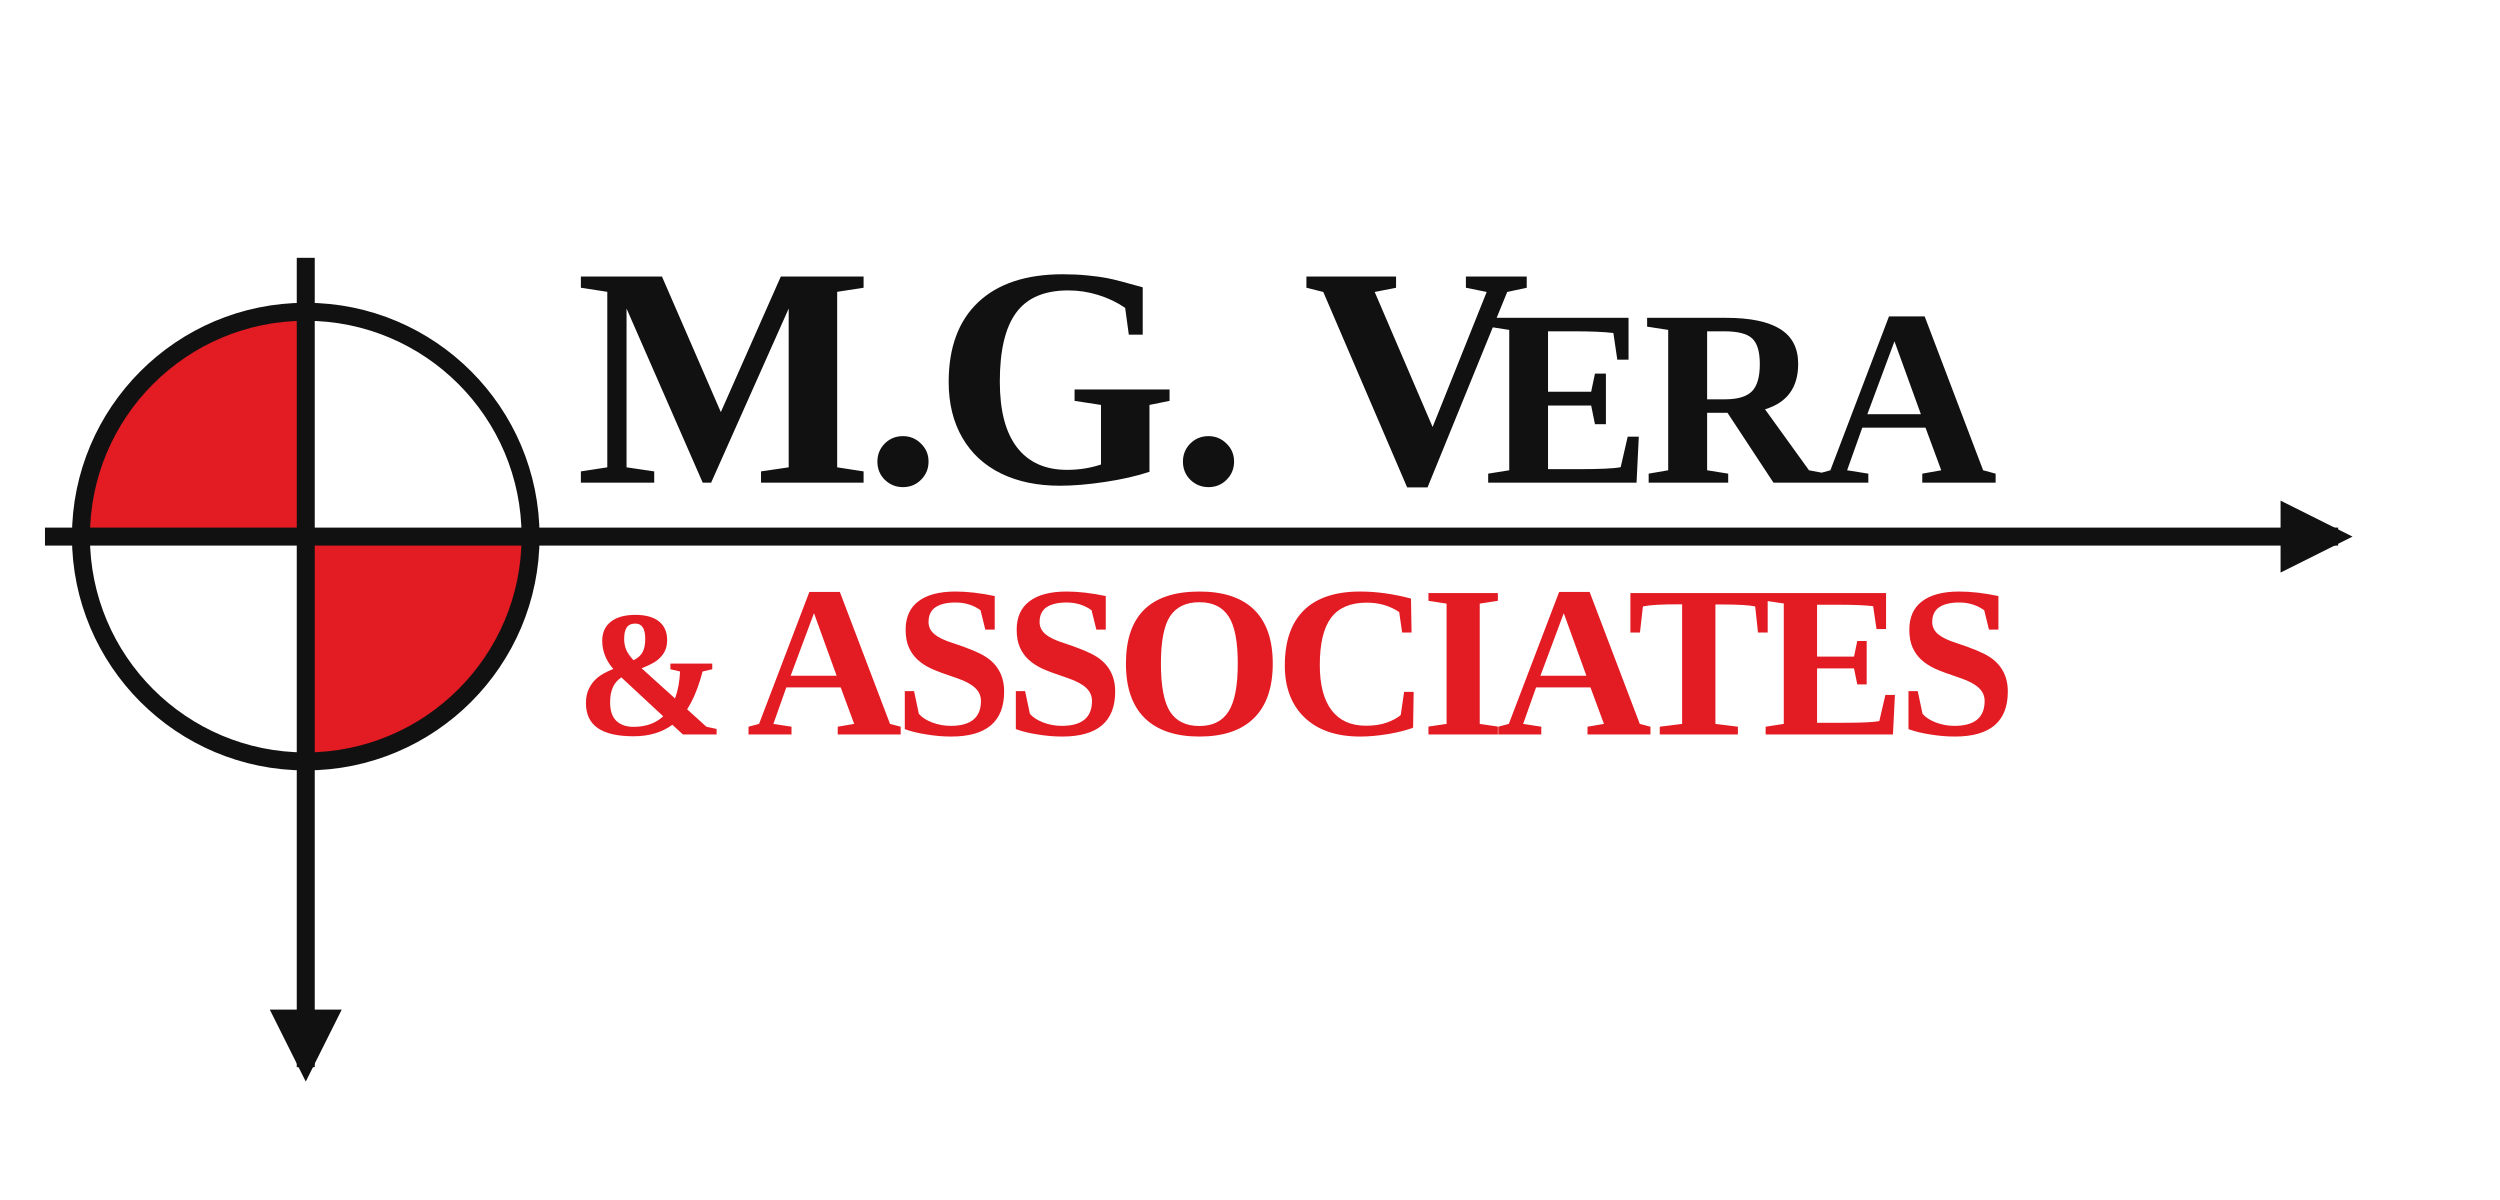
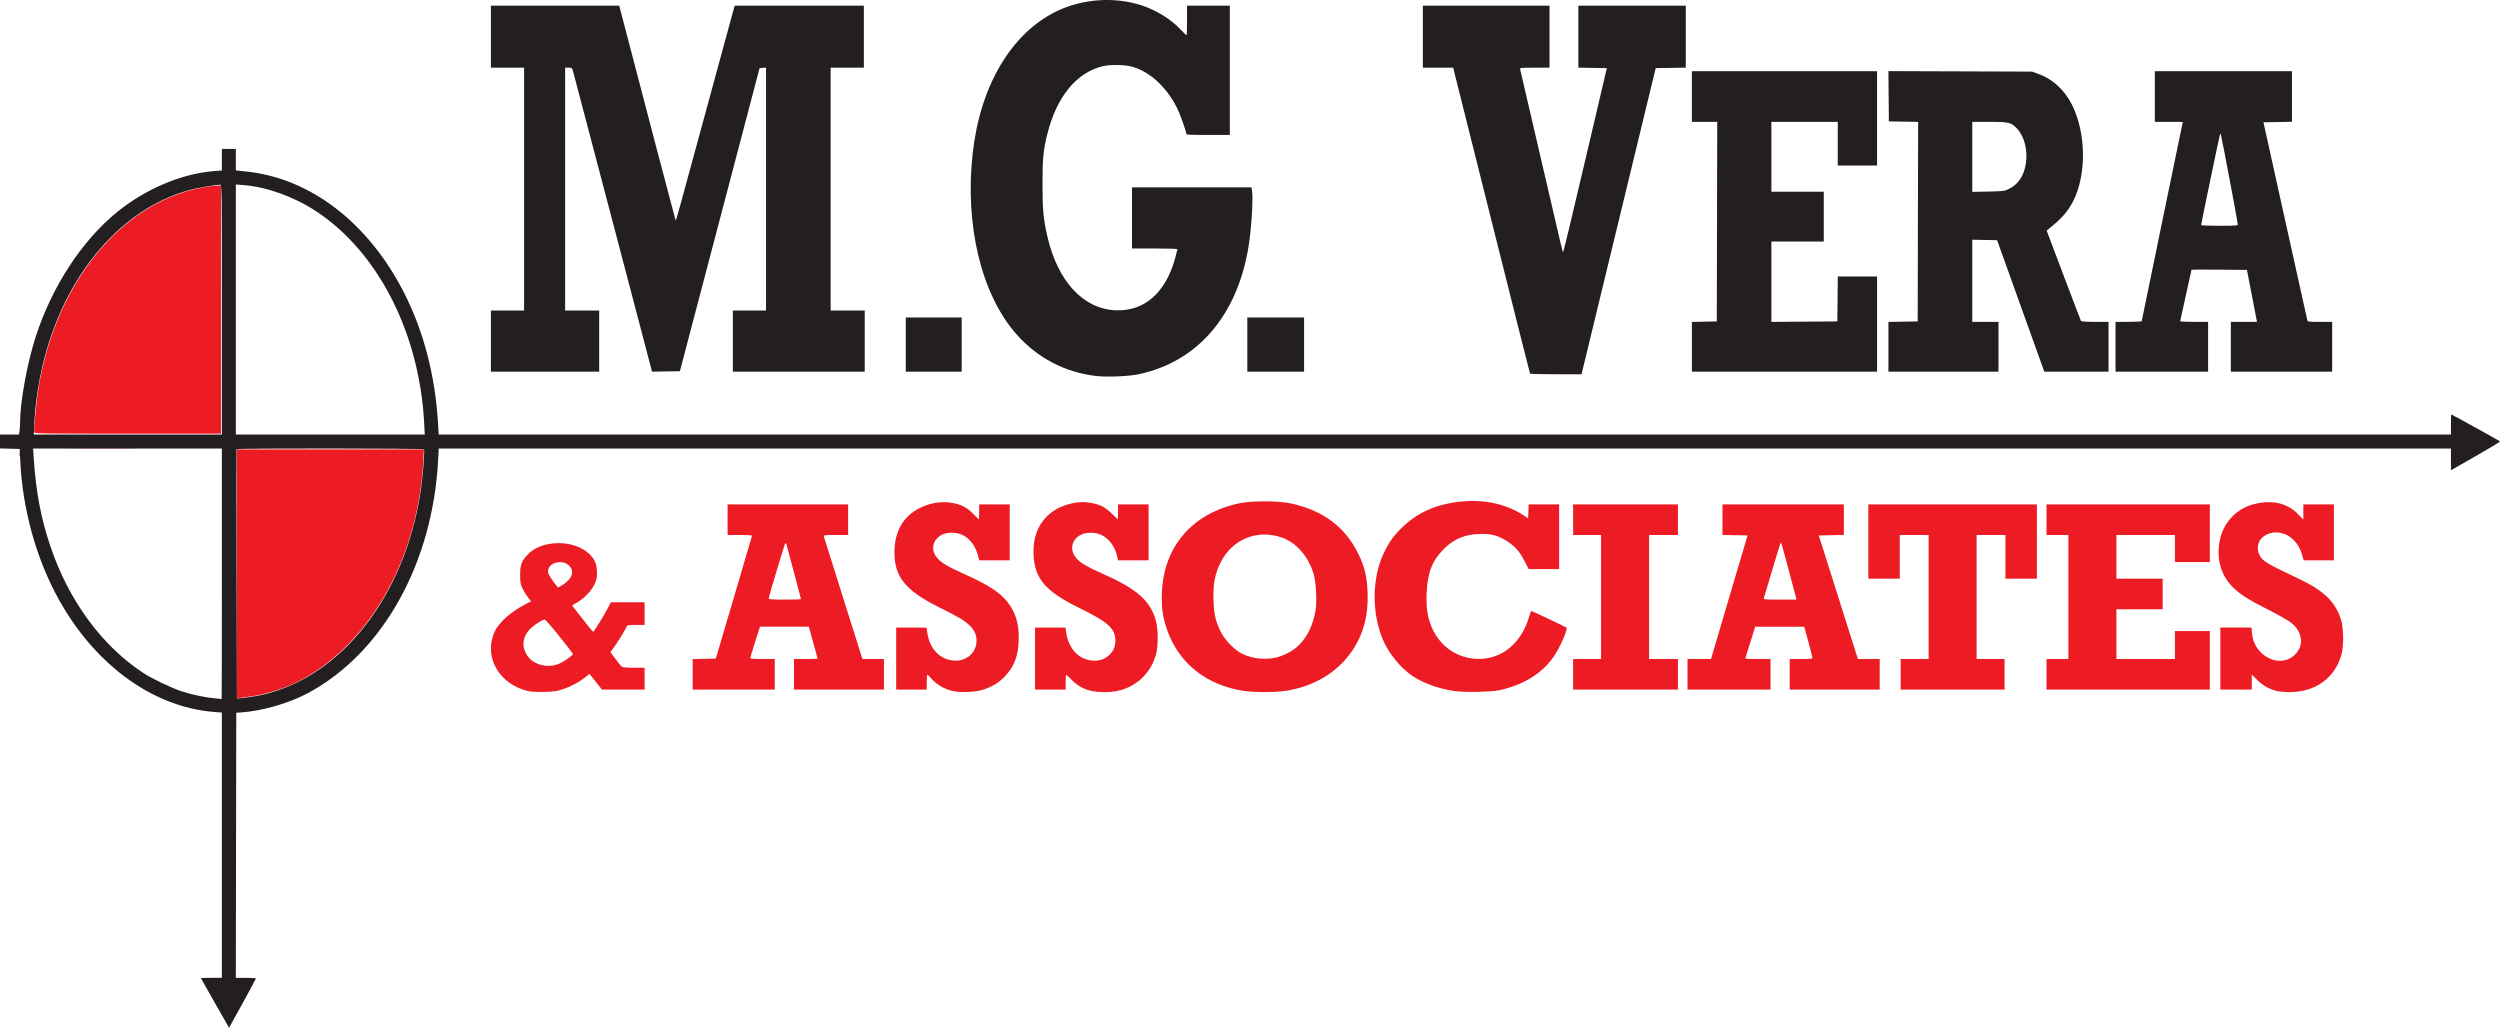
- <svg xmlns="http://www.w3.org/2000/svg" width="221" height="106" viewBox="0 0 278 106" role="img" aria-label="M.G. VERA ASSOCIATES logo">
-   <defs>
-     <marker id="arrowBlack" viewBox="0 0 10 10" refX="8" refY="5" markerWidth="4" markerHeight="5" orient="auto">
-       <path d="M 0 0 L 10 5 L 0 10 Z" fill="#111" />
-     </marker>
-   </defs>
-   <rect x="0" y="0" width="221" height="106" fill="none" />
-   <path d="M34 46 L34 21 A25 25 0 0 0 9 46 Z" fill="#e31b23" />
-   <path d="M34 46 L59 46 A25 25 0 0 1 34 71 Z" fill="#e31b23" />
-   <circle cx="34" cy="46" r="25" fill="none" stroke="#111" stroke-width="2" />
-   <line x1="34" y1="15" x2="34" y2="105" stroke="#111" stroke-width="2" marker-end="url(#arrowBlack)" />
-   <line x1="5" y1="46" x2="260" y2="46" stroke="#111" stroke-width="2" marker-end="url(#arrowBlack)" />
-   <text x="64" y="40" font-family="Georgia, 'Times New Roman', serif" font-size="35" font-weight="700" fill="#111" letter-spacing="-1">
-     M.G. V
-   </text>
-   <text x="165" y="40" font-family="Georgia, 'Times New Roman', serif" font-size="28" font-weight="700" fill="#111" letter-spacing="-1">
-     ERA
-   </text>
-   <text x="64" y="68" font-family="Georgia, 'Times New Roman', serif" font-size="20" font-weight="700" fill="#e31b23" letter-spacing="0">
-     &amp;
-   </text>
-   <text x="83" y="68" font-family="Georgia, 'Times New Roman', serif" font-size="24" font-weight="700" fill="#e31b23" letter-spacing="-1">
-     ASSOCIATES
-   </text>
+ <svg xmlns="http://www.w3.org/2000/svg" width="757.282mm" height="311.325mm" viewBox="0 0 757.282 311.325" version="1.1" id="svg6815" xml:space="preserve">
+   <defs id="defs6812" />
+   <g id="layer1" transform="translate(275.0358,-9.148793)">
+     <g id="g6831" transform="translate(-3.806939,6.019934)">
+       <path style="fill:#ed1c24;fill-opacity:1;stroke-width:0.265" d="m -199.527,176.952 v -37.698 h 28.351 28.351 l -0.171,3.373 c -1.361,26.779 -13.698,51.133 -32.209,63.579 -7.103,4.776 -14.114,7.299 -23.065,8.302 l -1.257,0.141 z m 87.992,35.449 c -7.767,-1.959 -12.408,-8.883 -10.602,-15.817 0.592,-2.273 1.351,-3.561 3.265,-5.544 1.705,-1.767 4.407,-3.685 7.118,-5.054 l 1.385,-0.7 -0.963,-1.254 c -0.53,-0.69 -1.272,-1.909 -1.65,-2.709 -0.597,-1.264 -0.687,-1.803 -0.687,-4.101 0,-3.044 0.428,-4.172 2.343,-6.174 4.286,-4.481 14.058,-4.537 18.618,-0.106 1.672,1.625 2.311,3.175 2.317,5.623 0.005,1.719 -0.112,2.229 -0.859,3.746 -0.967,1.964 -3.104,4.137 -5.339,5.427 l -1.354,0.782 3.118,3.999 c 1.715,2.2 3.181,4.007 3.258,4.015 0.199,0.023 3.266,-4.933 4.417,-7.136 l 0.963,-1.844 h 5.111 5.111 v 3.44 3.44 h -2.618 c -2.249,0 -2.643,0.065 -2.795,0.463 -0.3,0.782 -2.819,4.88 -3.912,6.366 l -1.034,1.405 1.51,2.035 c 0.83,1.119 1.696,2.183 1.923,2.365 0.28,0.224 1.461,0.331 3.67,0.331 h 3.257 v 3.307 3.307 h -6.459 -6.459 l -1.893,-2.374 -1.893,-2.374 -1.331,1.052 c -1.879,1.486 -4.242,2.749 -6.704,3.586 -1.806,0.613 -2.642,0.732 -5.689,0.806 -2.547,0.062 -4.022,-0.027 -5.142,-0.309 z m 10.169,-8.446 c 1.454,-0.733 3.705,-2.398 3.704,-2.74 -2.54e-4,-0.099 -1.859,-2.502 -4.129,-5.34 -2.808,-3.509 -4.268,-5.131 -4.564,-5.072 -0.771,0.155 -2.751,1.419 -3.946,2.521 -2.65,2.443 -3.097,5.536 -1.21,8.386 1.977,2.987 6.632,4.017 10.146,2.245 z m 0.544,-23.644 c 2.8,-1.779 3.647,-3.876 2.24,-5.548 -0.898,-1.067 -1.996,-1.47 -3.593,-1.316 -2.15,0.207 -3.516,1.878 -2.886,3.533 0.3,0.788 2.64,4.078 2.901,4.078 0.089,0 0.691,-0.336 1.338,-0.747 z m 117.704,32.029 c -2.251,-0.61 -4.529,-1.986 -5.9,-3.567 -0.6,-0.691 -1.18,-1.257 -1.289,-1.257 -0.109,-7e-5 -0.198,1.012 -0.198,2.249 v 2.249 H 4.864 0.234 v -9.393 -9.393 h 4.591 4.591 l 0.314,1.901 c 0.775,4.692 3.831,7.793 7.976,8.092 3.872,0.279 6.879,-2.385 6.863,-6.081 -0.008,-1.84 -0.682,-3.241 -2.271,-4.72 -1.58,-1.47 -3.121,-2.376 -9.101,-5.35 -10.134,-5.041 -13.502,-9.193 -13.49,-16.634 0.01,-6.353 2.647,-10.932 7.752,-13.461 3.684,-1.825 7.706,-2.224 11.396,-1.131 1.934,0.573 3.338,1.467 4.907,3.127 0.754,0.797 1.423,1.449 1.488,1.449 0.065,0 0.117,-1.012 0.117,-2.249 v -2.249 h 4.63 4.63 v 8.467 8.467 h -4.62 -4.62 l -0.279,-1.124 c -0.742,-2.986 -2.428,-5.357 -4.612,-6.483 -1.829,-0.943 -4.775,-1.005 -6.415,-0.134 -2.921,1.55 -3.503,4.659 -1.336,7.13 1.253,1.428 3.079,2.495 8.31,4.855 7.244,3.268 10.669,5.512 12.976,8.502 2.366,3.067 3.362,6.301 3.327,10.803 -0.04,5.119 -1.217,8.424 -4.092,11.499 -1.763,1.885 -3.684,3.103 -6.354,4.027 -2.637,0.913 -7.448,1.11 -10.032,0.41 z m 42.09,-0.012 c -2.234,-0.584 -4.039,-1.658 -5.721,-3.404 -0.745,-0.774 -1.43,-1.407 -1.521,-1.407 -0.092,0 -0.166,1.012 -0.166,2.249 v 2.249 H 46.933 42.302 v -9.393 -9.393 h 4.614 4.614 l 0.17,1.257 c 0.677,5.008 3.682,8.354 7.841,8.731 2.01,0.182 3.638,-0.296 5.011,-1.471 1.406,-1.203 2.08,-2.677 2.08,-4.548 0,-3.679 -2.196,-5.657 -11.101,-10.004 -10.027,-4.894 -13.397,-8.846 -13.691,-16.058 -0.2,-4.898 1.132,-8.682 4.103,-11.653 3.002,-3.002 8.24,-4.73 12.521,-4.131 3.295,0.461 4.863,1.193 6.972,3.257 1.018,0.996 1.885,1.811 1.926,1.811 0.041,0 0.075,-1.012 0.075,-2.249 v -2.249 h 4.63 4.63 v 8.467 8.467 h -4.625 -4.625 l -0.156,-0.728 c -0.704,-3.292 -2.306,-5.615 -4.749,-6.888 -1.779,-0.927 -4.735,-0.981 -6.391,-0.117 -2.925,1.527 -3.471,4.745 -1.226,7.23 1.211,1.341 3.076,2.429 7.662,4.472 10.77,4.798 14.674,8.27 16.387,14.572 0.627,2.307 0.637,7.411 0.018,9.768 -1.517,5.785 -5.936,10.022 -11.736,11.25 -2.405,0.51 -6.15,0.469 -8.285,-0.089 z m 46.434,0.063 c -11.413,-1.752 -19.834,-8.596 -23.252,-18.898 -1.247,-3.758 -1.588,-6.401 -1.415,-10.948 0.529,-13.861 9.207,-23.906 23.264,-26.929 3.914,-0.842 11.802,-0.841 15.752,0.001 9.601,2.048 16.396,7.056 20.334,14.989 2.056,4.141 2.787,7.158 2.948,12.171 0.254,7.897 -1.807,14.274 -6.378,19.738 -4.375,5.23 -10.993,8.766 -18.489,9.879 -3.384,0.502 -9.478,0.5 -12.765,-0.004 z m 11.276,-10.494 c 3.496,-1.279 5.623,-2.924 7.6,-5.88 1.4,-2.094 2.472,-4.946 2.974,-7.915 0.459,-2.715 0.172,-8.543 -0.543,-11.009 -1.543,-5.325 -5.226,-9.579 -9.633,-11.128 -7.434,-2.613 -15.066,0.489 -18.579,7.552 -1.751,3.52 -2.316,6.558 -2.14,11.509 0.155,4.352 0.611,6.308 2.224,9.525 1.174,2.342 3.966,5.293 6.078,6.424 3.502,1.876 8.386,2.25 12.02,0.922 z m 52.25,10.51 c -4.731,-0.769 -9.349,-2.485 -12.474,-4.635 -3.579,-2.463 -7.124,-6.864 -8.832,-10.966 -3.423,-8.223 -3.268,-18.732 0.39,-26.316 1.569,-3.254 3.018,-5.25 5.577,-7.688 3.555,-3.387 7.502,-5.577 12.191,-6.766 9.145,-2.32 18.16,-1.111 24.686,3.311 l 1.191,0.807 0.077,-2.115 0.077,-2.115 h 4.619 4.62 v 9.79 9.79 h -4.618 -4.618 l -1.221,-2.365 c -1.496,-2.896 -2.783,-4.394 -5.099,-5.932 -2.621,-1.741 -4.645,-2.345 -7.86,-2.345 -4.86,8e-4 -8.325,1.372 -11.513,4.555 -3.543,3.538 -4.997,7.309 -5.215,13.523 -0.156,4.434 0.242,7.059 1.537,10.158 2.939,7.031 10.109,10.838 17.473,9.277 5.662,-1.2 10.14,-5.831 12.035,-12.446 0.272,-0.949 0.579,-1.726 0.683,-1.726 0.239,0 10.326,4.782 10.615,5.032 0.51,0.442 -1.856,5.888 -3.791,8.727 -3.434,5.037 -9.073,8.572 -16.266,10.198 -2.664,0.602 -11.175,0.751 -14.261,0.249 z m 249.436,0.025 c -2.239,-0.543 -4.207,-1.671 -5.903,-3.383 l -1.597,-1.612 v 2.288 2.288 h -4.763 -4.763 v -9.393 -9.393 h 4.726 4.726 l 0.139,1.734 c 0.537,6.687 8.052,10.725 12.644,6.794 3.218,-2.754 2.875,-7.085 -0.792,-10.002 -0.807,-0.642 -3.968,-2.437 -7.024,-3.988 -6.354,-3.225 -8.675,-4.726 -10.917,-7.061 -3.479,-3.623 -4.774,-8.636 -3.633,-14.068 1.119,-5.33 5.108,-9.498 10.339,-10.804 5.523,-1.379 10.038,-0.343 13.362,3.065 l 1.566,1.605 v -2.29 -2.29 h 4.63 4.63 v 8.467 8.467 h -4.577 -4.577 l -0.575,-1.954 c -1.567,-5.326 -6.818,-8.003 -11.046,-5.631 -2.09,1.172 -2.863,3.687 -1.812,5.9 0.895,1.886 2.173,2.661 12.118,7.354 7.405,3.494 10.957,6.96 12.629,12.323 0.801,2.568 0.86,7.872 0.118,10.583 -1.948,7.119 -7.96,11.41 -15.904,11.35 -1.31,-0.01 -2.995,-0.167 -3.744,-0.349 z m -479.782,-5.041 v -4.623 l 3.502,-0.074 3.502,-0.074 5.488,-18.521 c 3.019,-10.186 5.491,-18.61 5.494,-18.719 0.003,-0.109 -1.662,-0.198 -3.699,-0.198 h -3.704 v -4.63 -4.63 h 18.256 18.256 v 4.63 4.63 h -3.735 c -3.427,0 -3.725,0.038 -3.613,0.463 0.067,0.255 2.724,8.708 5.905,18.785 l 5.783,18.322 h 3.254 3.254 v 4.63 4.63 H -17.097 -30.723 v -4.63 -4.63 h 3.572 c 1.965,0 3.572,-0.06 3.572,-0.134 0,-0.117 -1.096,-4.111 -2.269,-8.267 l -0.392,-1.389 h -7.391 -7.391 l -1.465,4.588 c -0.806,2.523 -1.465,4.726 -1.465,4.895 0,0.218 1.072,0.307 3.704,0.307 h 3.704 v 4.63 4.63 H -48.979 -61.414 Z m 32.808,-22.8 c 0,-0.149 -4.022,-15.296 -4.405,-16.591 -0.08,-0.269 -0.241,-0.388 -0.358,-0.265 -0.223,0.236 -5.026,16.228 -5.026,16.735 0,0.202 1.506,0.292 4.895,0.292 2.692,0 4.895,-0.077 4.895,-0.171 z m 233.892,22.793 v -4.63 h 4.233 4.233 v -18.785 -18.785 h -4.233 -4.233 v -4.63 -4.63 h 15.875 15.875 v 4.63 4.63 h -4.366 -4.366 v 18.785 18.785 h 4.366 4.366 v 4.63 4.63 h -15.875 -15.875 z m 34.66,0 v -4.63 h 3.562 3.562 l 0.276,-0.992 c 0.152,-0.546 2.641,-8.969 5.53,-18.719 l 5.254,-17.727 -3.8,-0.073 -3.8,-0.073 v -4.623 -4.623 h 18.389 18.389 v 4.623 4.623 l -3.803,0.073 -3.803,0.073 4.687,14.817 c 2.578,8.149 5.245,16.573 5.928,18.719 l 1.241,3.903 h 3.3 3.3 v 4.63 4.63 H 284.528 270.902 v -4.63 -4.63 h 3.44 c 2.574,0 3.44,-0.083 3.443,-0.331 0.003,-0.182 -0.557,-2.385 -1.242,-4.895 l -1.245,-4.564 -7.424,5.3e-4 -7.424,5.3e-4 -1.427,4.563 c -0.785,2.51 -1.482,4.712 -1.55,4.894 -0.094,0.255 0.762,0.331 3.743,0.331 h 3.865 v 4.63 4.63 h -12.568 -12.568 v -4.63 z m 32.157,-25.863 c -0.476,-1.783 -1.498,-5.622 -2.271,-8.533 -1.455,-5.479 -1.492,-5.596 -1.704,-5.385 -0.07,0.07 -1.203,3.751 -2.518,8.18 -1.315,4.429 -2.456,8.261 -2.536,8.515 -0.135,0.43 0.214,0.463 4.874,0.463 h 5.02 z m 32.401,25.863 v -4.63 h 4.233 4.233 v -18.785 -18.785 h -4.366 -4.366 v 6.615 6.615 h -4.763 -4.763 V 167.168 155.923 h 25.532 25.532 v 11.245 11.245 h -4.763 -4.763 v -6.615 -6.615 h -4.366 -4.366 v 18.785 18.785 h 4.233 4.233 v 4.63 4.63 h -15.743 -15.743 z m 44.185,0 v -4.63 h 3.307 3.307 v -18.785 -18.785 h -3.307 -3.307 v -4.63 -4.63 h 24.739 24.739 v 8.731 8.731 h -5.292 -5.292 v -4.101 -4.101 h -8.864 -8.864 v 6.615 6.615 h 7.011 7.011 v 4.63 4.63 h -7.011 -7.011 v 7.541 7.541 h 8.864 8.864 v -4.233 -4.233 h 5.292 5.292 v 8.864 8.864 H 373.428 348.69 Z m -614.056,-66.543 c 0,-0.364 0.06,-0.513 0.133,-0.331 0.073,0.182 0.073,0.48 0,0.661 -0.073,0.182 -0.133,0.033 -0.133,-0.331 z m 15.899,-1.786 c 5.202,-0.04 13.715,-0.04 18.918,0 5.202,0.04 0.946,0.073 -9.459,0.073 -10.405,0 -14.661,-0.033 -9.459,-0.073 z m -11.442,-5.027 c 0.004,-1.706 0.636,-8.482 1.08,-11.576 4.481,-31.228 23.237,-55.95 46.941,-61.87 3.006,-0.751 5.949,-1.233 7.525,-1.233 h 1.074 v 37.571 37.571 h -28.31 c -26.786,0 -28.31,-0.025 -28.309,-0.463 z" id="path6839" />
+       <path style="fill:#231f20;fill-opacity:1;stroke-width:0.265" d="m -206.108,306.992 c -2.346,-4.104 -4.266,-7.507 -4.266,-7.563 0,-0.056 1.429,-0.102 3.175,-0.102 h 3.175 v -40.178 -40.178 l -2.24,-0.172 c -19.131,-1.471 -37.208,-14.981 -48.194,-36.022 -6.176,-11.829 -9.945,-25.986 -10.635,-39.952 l -0.183,-3.704 -2.977,-0.075 -2.977,-0.075 v -2.108 -2.108 h 2.876 2.876 l 0.164,-0.992 c 0.09,-0.546 0.166,-1.766 0.169,-2.712 0.02,-6.298 2.179,-18.088 4.772,-26.058 4.941,-15.187 14.049,-29.093 24.683,-37.687 8.714,-7.042 19.545,-11.601 29.35,-12.355 l 2.314,-0.178 v -3.268 -3.268 h 2.117 2.117 v 3.26 3.26 l 3.109,0.322 c 19.454,2.015 36.968,15.441 47.81,36.649 6,11.738 9.498,25.23 10.348,39.92 l 0.18,3.109 h 304.768 304.768 v -3.043 c 0,-1.673 0.05,-3.043 0.112,-3.043 0.173,0 14.549,7.948 14.747,8.154 0.096,0.1 -3.208,2.107 -7.342,4.461 l -7.517,4.28 v -3.288 -3.288 H 166.431 -138.329 l -0.183,3.473 c -1.648,31.213 -16.642,58.204 -39.145,70.462 -5.945,3.239 -14.31,5.651 -20.944,6.039 l -1.058,0.062 -0.067,40.151 -0.067,40.151 h 3.044 c 1.674,0 3.042,0.089 3.041,0.198 -0.002,0.109 -1.832,3.513 -4.068,7.563 l -4.065,7.365 z m 2.084,-130.035 v -37.968 h -28.591 -28.591 l 0.166,2.58 c 0.666,10.383 2.181,18.454 5.076,27.054 5.551,16.486 15.755,30.34 28.345,38.484 2.57,1.662 8.352,4.422 11.299,5.393 3.013,0.993 7.032,1.858 9.925,2.137 1.232,0.119 2.269,0.232 2.306,0.252 0.036,0.02 0.066,-17.049 0.066,-37.932 z m 11.104,36.87 c 3.723,-0.714 7.681,-2.06 11.517,-3.919 19.457,-9.425 33.841,-31.802 37.678,-58.615 0.58,-4.053 1.172,-11.682 0.936,-12.063 -0.179,-0.29 -56.663,-0.331 -56.802,-0.041 -0.052,0.109 -0.047,17.149 0.011,37.867 l 0.107,37.669 1.891,-0.183 c 1.04,-0.101 3.138,-0.422 4.662,-0.714 z M -204.025,96.921 c 0,-35.859 -0.024,-37.835 -0.463,-37.83 -1.536,0.017 -6.61,0.882 -9.14,1.557 -22.035,5.884 -39.767,27.952 -45.408,56.514 -0.991,5.016 -1.574,9.608 -1.789,14.086 l -0.168,3.509 h 28.484 28.484 z m 61.279,34.33 c -1.425,-27.249 -13.966,-51.81 -32.754,-64.15 -6.716,-4.411 -14.988,-7.378 -22.09,-7.924 l -2.202,-0.169 v 37.874 37.874 h 28.615 28.615 z M 60.691,117.009 C 51.275,115.886 42.99,111.529 36.669,104.377 26.049,92.361 20.979,71.403 23.41,49.56 25.681,29.143 35.074,13.228 48.785,6.565 56.601,2.766 66.271,2.069 74.449,4.715 c 4.646,1.503 9.105,4.274 12.123,7.534 0.811,0.876 1.541,1.593 1.621,1.593 0.08,0 0.146,-2.024 0.146,-4.498 V 4.846 h 6.482 6.482 V 24.425 44.004 h -6.615 c -5.927,0 -6.615,-0.045 -6.615,-0.43 0,-0.791 -1.811,-5.851 -2.796,-7.815 C 82.032,29.292 76.637,24.469 71.252,23.22 c -2.326,-0.539 -6.626,-0.53 -8.709,0.018 -7.874,2.074 -13.713,9.305 -16.516,20.454 -1.221,4.857 -1.476,7.499 -1.469,15.261 0.007,7.785 0.269,10.567 1.497,15.875 3.11,13.451 10.754,21.776 20.457,22.283 8.839,0.462 15.388,-5.249 18.273,-15.933 0.354,-1.31 0.643,-2.471 0.644,-2.58 0,-0.109 -3.095,-0.198 -6.879,-0.198 H 71.671 v -9.26 -9.26 h 18.099 18.099 l 0.186,1.349 c 0.339,2.463 -0.253,11.476 -1.093,16.643 -3.392,20.86 -15.483,34.882 -33.306,38.623 -3.089,0.648 -9.66,0.91 -12.965,0.515 z M 192.238,116.302 c -0.063,-0.109 -5.328,-21.005 -11.7,-46.434 l -11.586,-46.236 h -4.588 -4.588 V 14.239 4.846 h 19.182 19.182 v 9.393 9.393 h -4.516 c -4.174,0 -4.506,0.035 -4.384,0.463 0.072,0.255 2.944,12.607 6.381,27.451 6.915,29.863 6.47,28.019 6.711,27.781 0.096,-0.095 3.099,-12.635 6.673,-27.867 l 6.499,-27.695 -4.316,-0.073 -4.316,-0.073 V 14.232 4.846 h 16.272 16.272 v 9.386 9.386 l -4.555,0.072 -4.555,0.072 -11.235,46.368 -11.235,46.368 h -7.742 c -4.258,0 -7.793,-0.089 -7.856,-0.198 z m -314.771,-9.856 v -9.26 h 5.027 5.027 V 60.408 23.631 h -5.027 -5.027 V 14.239 4.846 h 19.437 19.437 l 0.259,0.992 c 6.083,23.334 16.76,63.984 16.822,64.046 0.143,0.143 0.389,-0.745 8.872,-31.965 4.527,-16.662 8.411,-30.92 8.631,-31.684 l 0.399,-1.389 h 19.56 19.56 v 9.393 9.393 h -5.027 -5.027 v 36.777 36.777 h 5.159 5.159 v 9.26 9.26 h -19.976 -19.976 v -9.26 -9.26 h 5.027 5.027 V 60.392 23.599 l -0.975,0.082 -0.975,0.082 -12.071,45.905 -12.071,45.905 -4.218,0.07 -4.218,0.07 -11.762,-44.785 c -6.469,-24.632 -11.925,-45.35 -12.125,-46.041 -0.353,-1.224 -0.389,-1.257 -1.401,-1.257 h -1.038 V 60.408 97.186 h 5.159 5.159 v 9.26 9.26 h -16.404 -16.404 z m 125.677,1.058 v -8.202 h 8.467 8.467 v 8.202 8.202 H 11.611 3.144 Z m 103.452,0 v -8.202 h 8.599 8.599 v 8.202 8.202 h -8.599 -8.599 z m 134.673,0.669 v -7.533 l 3.77,-0.073 3.77,-0.073 0.067,-30.229 0.067,-30.229 h -3.838 -3.838 v -7.673 -7.673 h 28.046 28.046 v 14.287 14.287 h -5.953 -5.953 v -6.615 -6.615 h -10.054 -10.054 v 10.583 10.583 h 7.938 7.938 v 7.541 7.541 h -7.938 -7.938 v 12.174 12.174 l 9.988,-0.069 9.988,-0.069 0.071,-6.813 0.071,-6.813 h 5.949 5.949 v 14.42 14.42 h -28.046 -28.046 z m 59.531,-7.9e-4 v -7.534 l 4.432,-0.072 4.432,-0.072 0.067,-30.222 0.067,-30.222 -4.433,-0.073 -4.433,-0.073 -0.07,-7.616 -0.07,-7.616 21.766,0.075 21.766,0.075 1.978,0.722 c 4.802,1.752 8.632,5.623 10.86,10.974 3.808,9.148 3.337,21.468 -1.103,28.814 -1.511,2.501 -3.297,4.417 -6.506,6.983 l -0.827,0.661 5.117,13.546 c 2.814,7.45 5.194,13.671 5.289,13.824 0.109,0.176 1.68,0.279 4.258,0.279 h 4.085 v 7.541 7.541 h -9.732 -9.732 l -7.147,-19.91 -7.147,-19.91 -3.758,-0.073 -3.758,-0.073 v 12.443 12.443 h 3.969 3.969 v 7.541 7.541 h -16.669 -16.669 v -7.534 z m 36.555,-47.845 c 1.772,-0.862 3.217,-2.374 4.087,-4.272 2.117,-4.625 1.231,-11.178 -1.924,-14.221 -1.724,-1.663 -2.34,-1.799 -8.15,-1.799 h -5.168 v 10.609 10.609 l 4.829,-0.098 c 4.632,-0.094 4.89,-0.128 6.327,-0.827 z m 32.236,47.838 v -7.541 h 3.969 c 2.183,0 3.969,-0.105 3.969,-0.234 0,-0.129 2.798,-13.731 6.218,-30.227 3.42,-16.496 6.218,-30.024 6.218,-30.061 0,-0.037 -1.905,-0.068 -4.233,-0.068 h -4.233 V 32.363 24.69 h 20.77 20.77 v 7.667 7.667 l -4.318,0.073 -4.318,0.073 6.556,29.633 c 3.606,16.298 6.623,29.901 6.705,30.229 0.145,0.582 0.232,0.595 3.848,0.595 h 3.699 v 7.541 7.541 h -15.346 -15.346 v -7.541 -7.541 h 3.962 3.962 l -0.144,-0.728 c -0.079,-0.4 -0.764,-3.942 -1.523,-7.871 l -1.379,-7.144 -8.393,-0.07 c -4.616,-0.038 -8.393,-0.025 -8.393,0.03 0,0.055 -0.773,3.539 -1.718,7.743 -0.945,4.203 -1.719,7.732 -1.72,7.841 0,0.109 1.903,0.198 4.231,0.198 h 4.233 v 7.541 7.541 h -14.023 -14.023 z m 37.042,-37.053 c 0,-0.634 -5.014,-27.183 -5.161,-27.33 -0.072,-0.072 -0.173,-0.081 -0.225,-0.02 -0.102,0.119 -5.741,27.232 -5.732,27.561 0.003,0.109 2.506,0.198 5.562,0.198 4.834,0 5.556,-0.053 5.556,-0.409 z" id="path6833" />
+     </g>
+   </g>
</svg>
